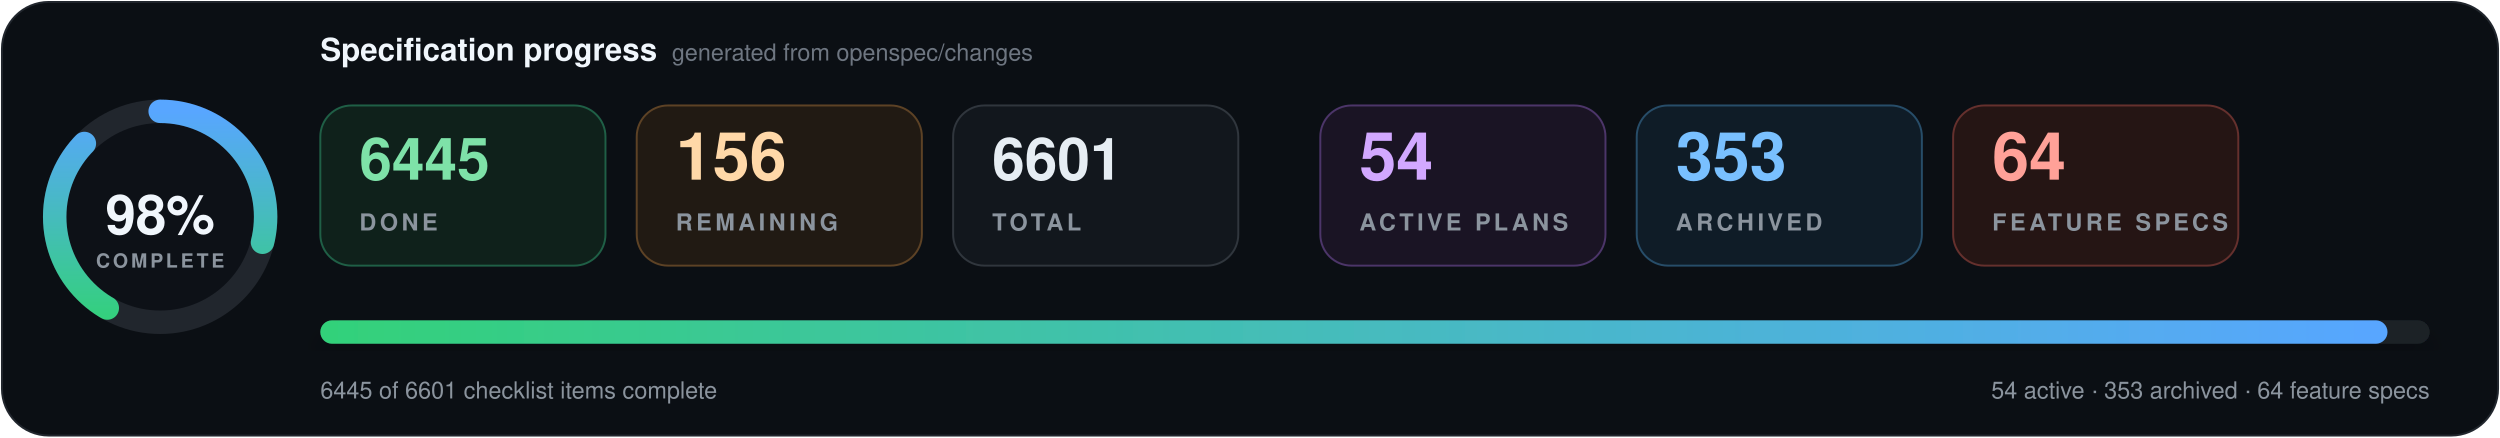
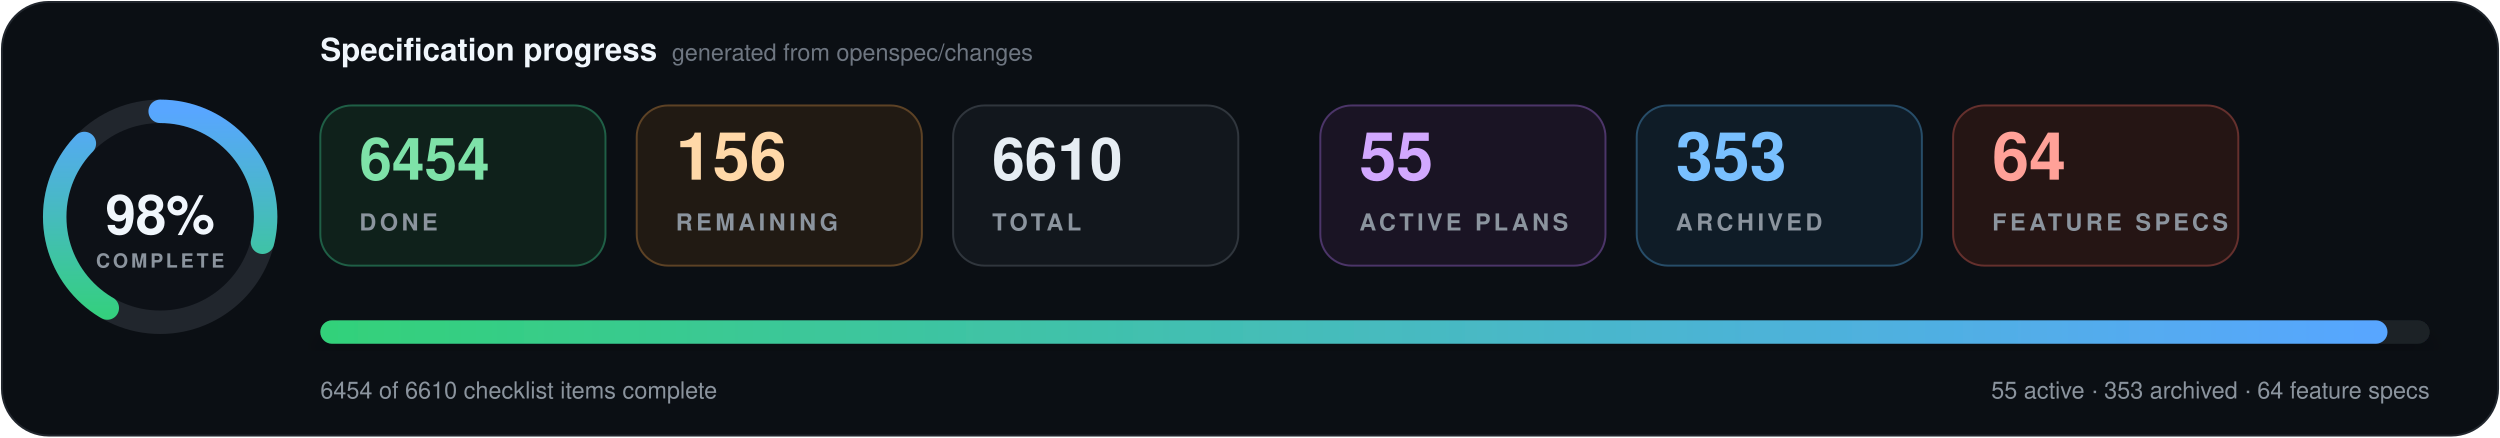
- <svg xmlns="http://www.w3.org/2000/svg" data-cache-version="1795764854" width="1280" height="224" viewBox="0 0 1280 224" role="img" aria-labelledby="title description" font-family="system-ui, -apple-system, BlinkMacSystemFont, 'Segoe UI', Helvetica, Arial, sans-serif" font-variant-numeric="tabular-nums">
+ <svg xmlns="http://www.w3.org/2000/svg" data-cache-version="1795777759" width="1280" height="224" viewBox="0 0 1280 224" role="img" aria-labelledby="title description" font-family="system-ui, -apple-system, BlinkMacSystemFont, 'Segoe UI', Helvetica, Arial, sans-serif" font-variant-numeric="tabular-nums">
  <defs>
    <linearGradient id="progress" x1="0" x2="1">
      <stop offset="0" stop-color="#33d17a" />
      <stop offset="1" stop-color="#58a6ff" />
    </linearGradient>
    <filter id="shadow" x="-10%" y="-20%" width="120%" height="150%">
      <feDropShadow dx="0" dy="7" stdDeviation="9" flood-color="#000" flood-opacity=".28" />
    </filter>
  </defs>
  <rect x="1" y="1" width="1278" height="222" rx="24" fill="#0b0f14" stroke="#21262d" />
  <g transform="translate(82 111)">
    <circle r="54" fill="#0d1117" stroke="#21262d" stroke-width="12" />
    <circle r="54" fill="none" stroke="url(#progress)" stroke-width="12" stroke-linecap="round" pathLength="100" stroke-dasharray="98 100" transform="rotate(-90)" />
    <text y="-1" text-anchor="middle" dominant-baseline="middle" fill="#f0f6fc" font-size="28" font-weight="800">98%</text>
    <text y="26" text-anchor="middle" fill="#8b949e" font-size="10" font-weight="700" letter-spacing="1.5">COMPLETE</text>
  </g>
  <text x="164" y="31" fill="#f0f6fc" font-size="16" font-weight="750">Specification progress</text>
  <text x="344" y="31" fill="#6e7681" font-size="12">generated from openspec/changes</text>
  <g transform="translate(164 54)">
    <rect width="146" height="82" rx="16" fill="#0f211b" stroke="#1f5f46" />
-     <text x="20" y="38" fill="#7ee2a8" font-size="30" font-weight="750">6445</text>
+     <text x="20" y="38" fill="#7ee2a8" font-size="30" font-weight="750">6454</text>
    <text x="20" y="64" fill="#8b949e" font-size="12" font-weight="700" letter-spacing="1.8">DONE</text>
  </g>
  <g transform="translate(326 54)">
    <rect width="146" height="82" rx="16" fill="#211a13" stroke="#5d4225" />
    <text x="20" y="38" fill="#ffd8a8" font-size="34" font-weight="750">156</text>
    <text x="20" y="64" fill="#8b949e" font-size="12" font-weight="700" letter-spacing="1.8">REMAINING</text>
  </g>
  <g transform="translate(488 54)">
    <rect width="146" height="82" rx="16" fill="#12171d" stroke="#30363d" />
-     <text x="20" y="38" fill="#e6edf3" font-size="30" font-weight="750">6601</text>
+     <text x="20" y="38" fill="#e6edf3" font-size="30" font-weight="750">6610</text>
    <text x="20" y="64" fill="#8b949e" font-size="12" font-weight="700" letter-spacing="1.8">TOTAL</text>
  </g>
  <g transform="translate(676 54)">
    <rect width="146" height="82" rx="16" fill="#1a1424" stroke="#4c3569" />
-     <text x="20" y="38" fill="#d2a8ff" font-size="34" font-weight="750">54</text>
+     <text x="20" y="38" fill="#d2a8ff" font-size="34" font-weight="750">55</text>
    <text x="20" y="64" fill="#8b949e" font-size="12" font-weight="700" letter-spacing="1.8">ACTIVE PLANS</text>
  </g>
  <g transform="translate(838 54)">
    <rect width="146" height="82" rx="16" fill="#0f1c27" stroke="#274d69" />
    <text x="20" y="38" fill="#79c0ff" font-size="34" font-weight="750">353</text>
    <text x="20" y="64" fill="#8b949e" font-size="12" font-weight="700" letter-spacing="1.8">ARCHIVED</text>
  </g>
  <g transform="translate(1000 54)">
    <rect width="146" height="82" rx="16" fill="#251514" stroke="#65302d" />
    <text x="20" y="38" fill="#ffa198" font-size="34" font-weight="750">64</text>
    <text x="20" y="64" fill="#8b949e" font-size="12" font-weight="700" letter-spacing="1.8">FEATURE SPECS</text>
  </g>
  <g filter="url(#shadow)">
    <rect x="164" y="164" width="1080" height="12" rx="6" fill="#1b2128" />
    <rect x="164" y="164" width="1058.4" height="12" rx="6" fill="url(#progress)" />
  </g>
-   <text x="164" y="204" fill="#8b949e" font-size="12">6445 of 6601 checklist items complete</text>
-   <text x="1244" y="204" text-anchor="end" fill="#8b949e" font-size="12">54 active · 353 archived · 64 feature specs</text>
+   <text x="164" y="204" fill="#8b949e" font-size="12">6454 of 6610 checklist items complete</text>
+   <text x="1244" y="204" text-anchor="end" fill="#8b949e" font-size="12">55 active · 353 archived · 64 feature specs</text>
</svg>
